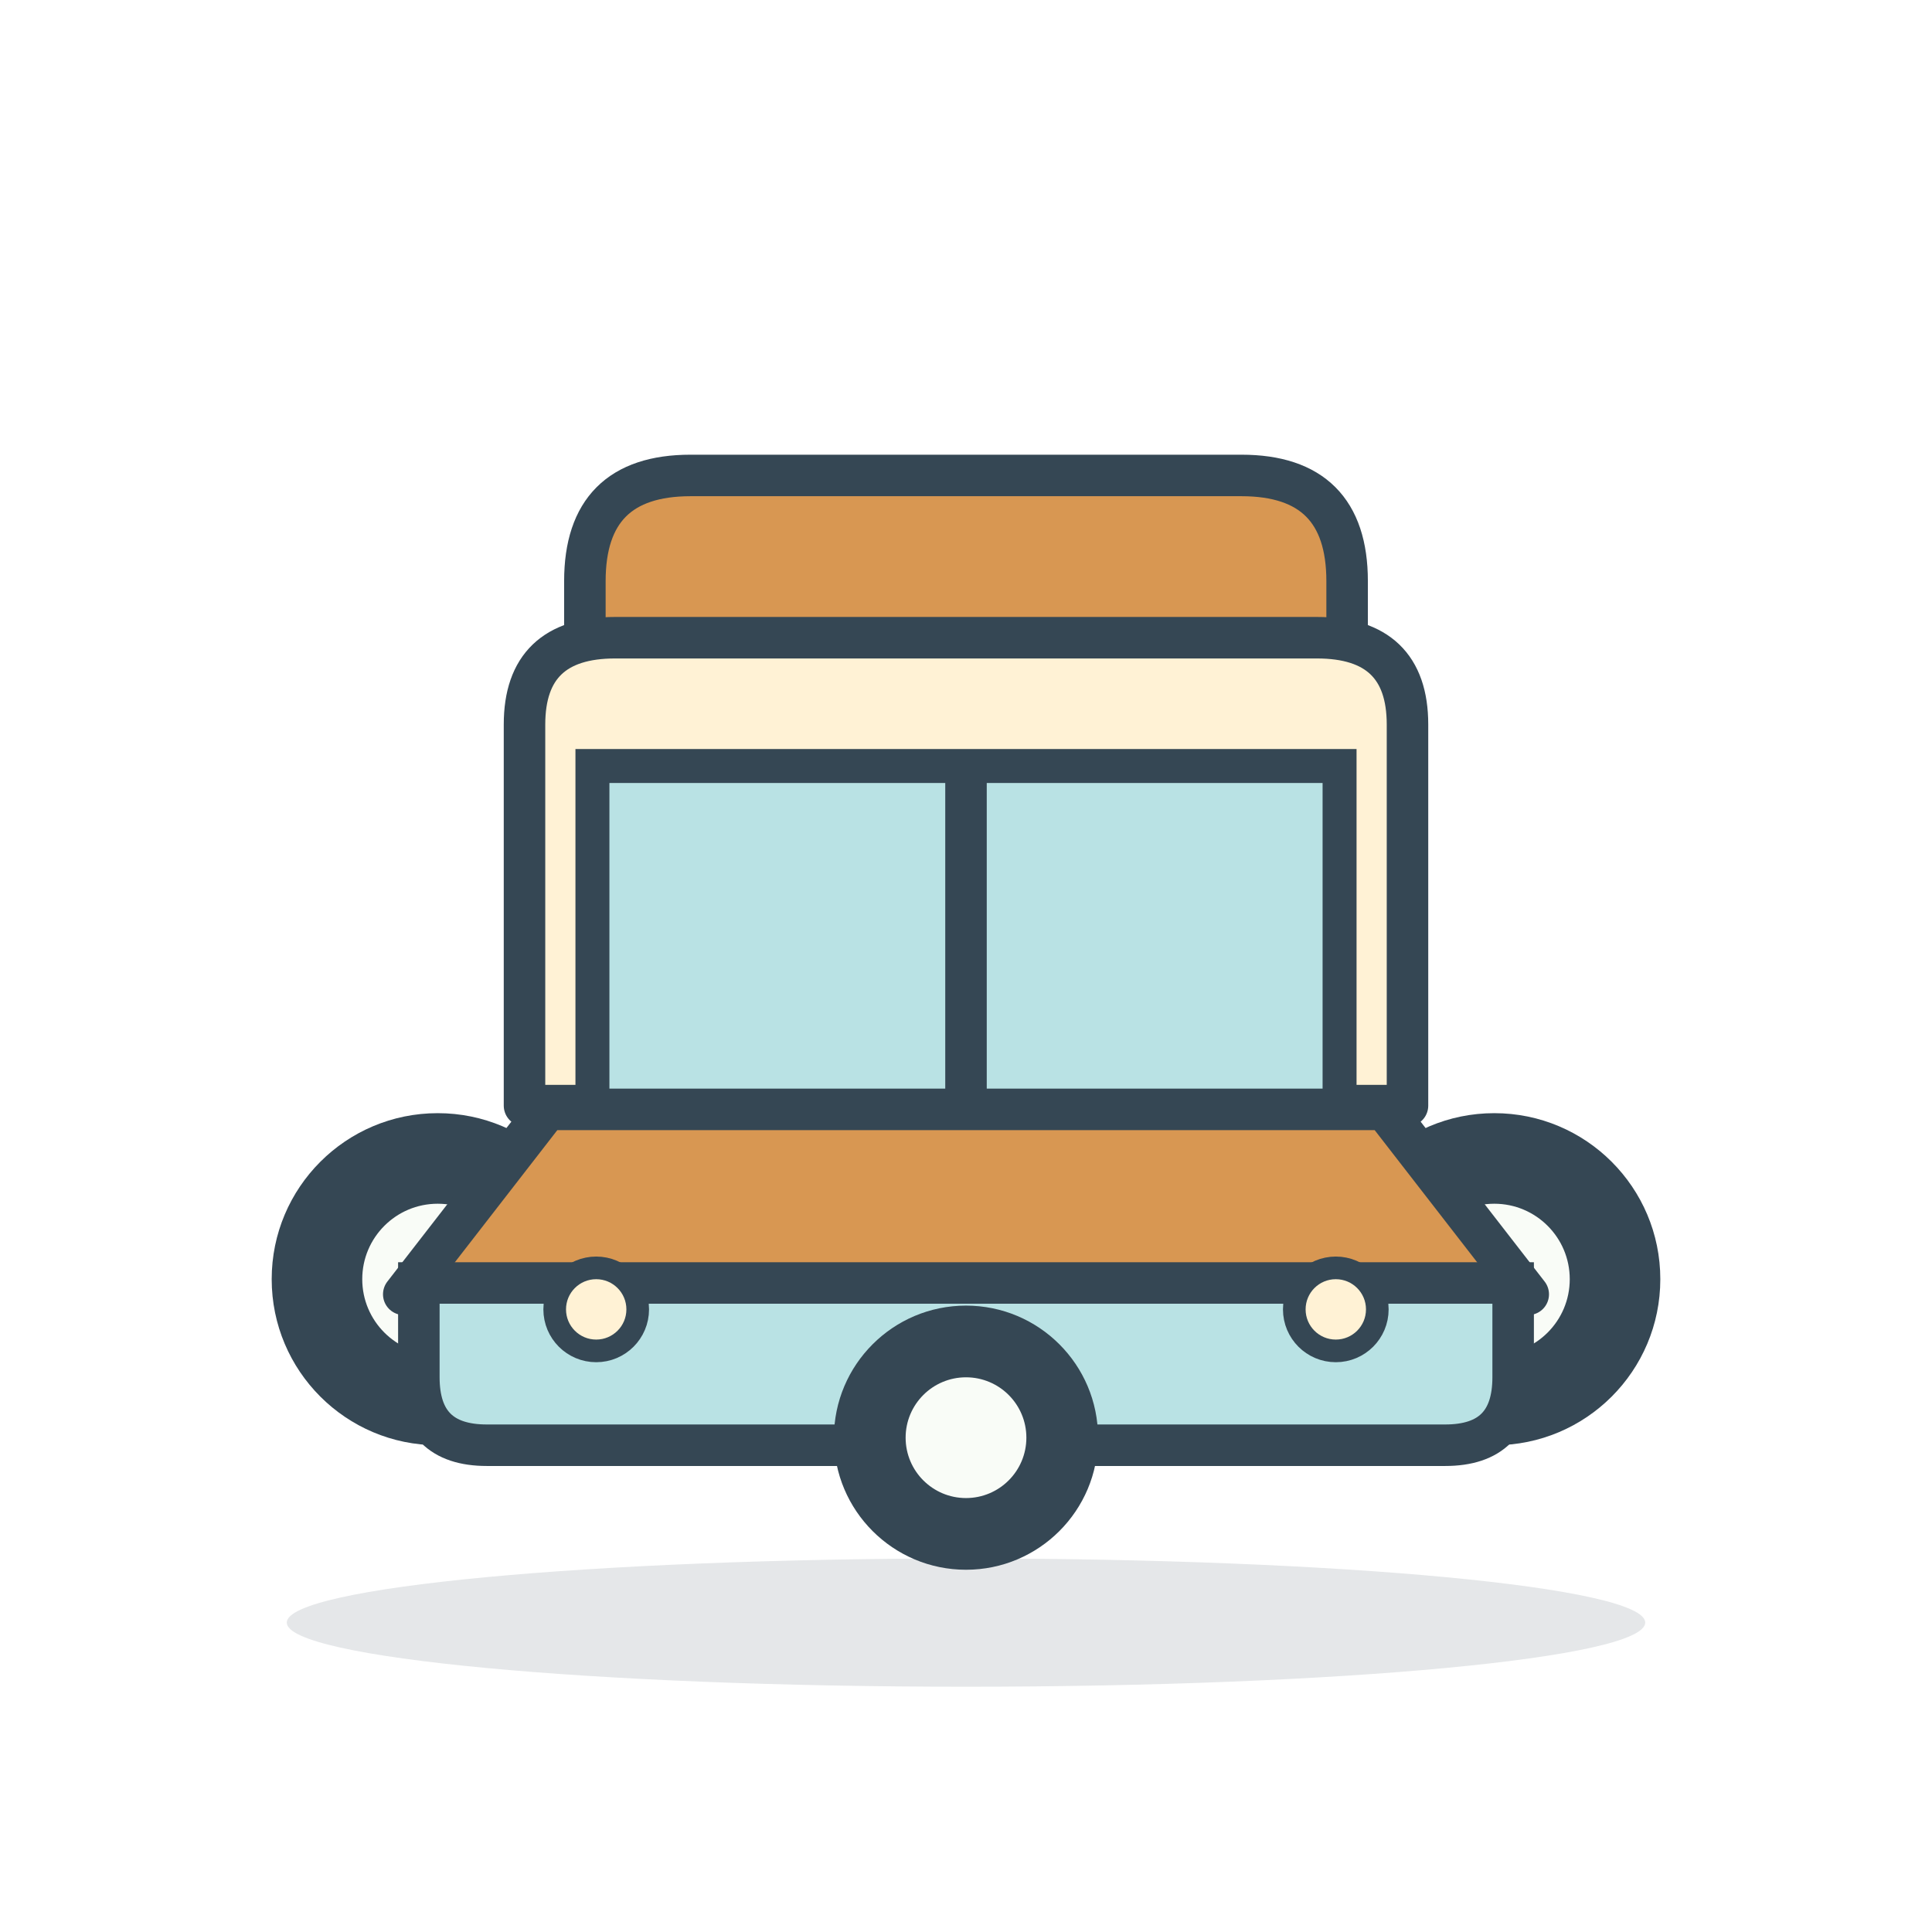
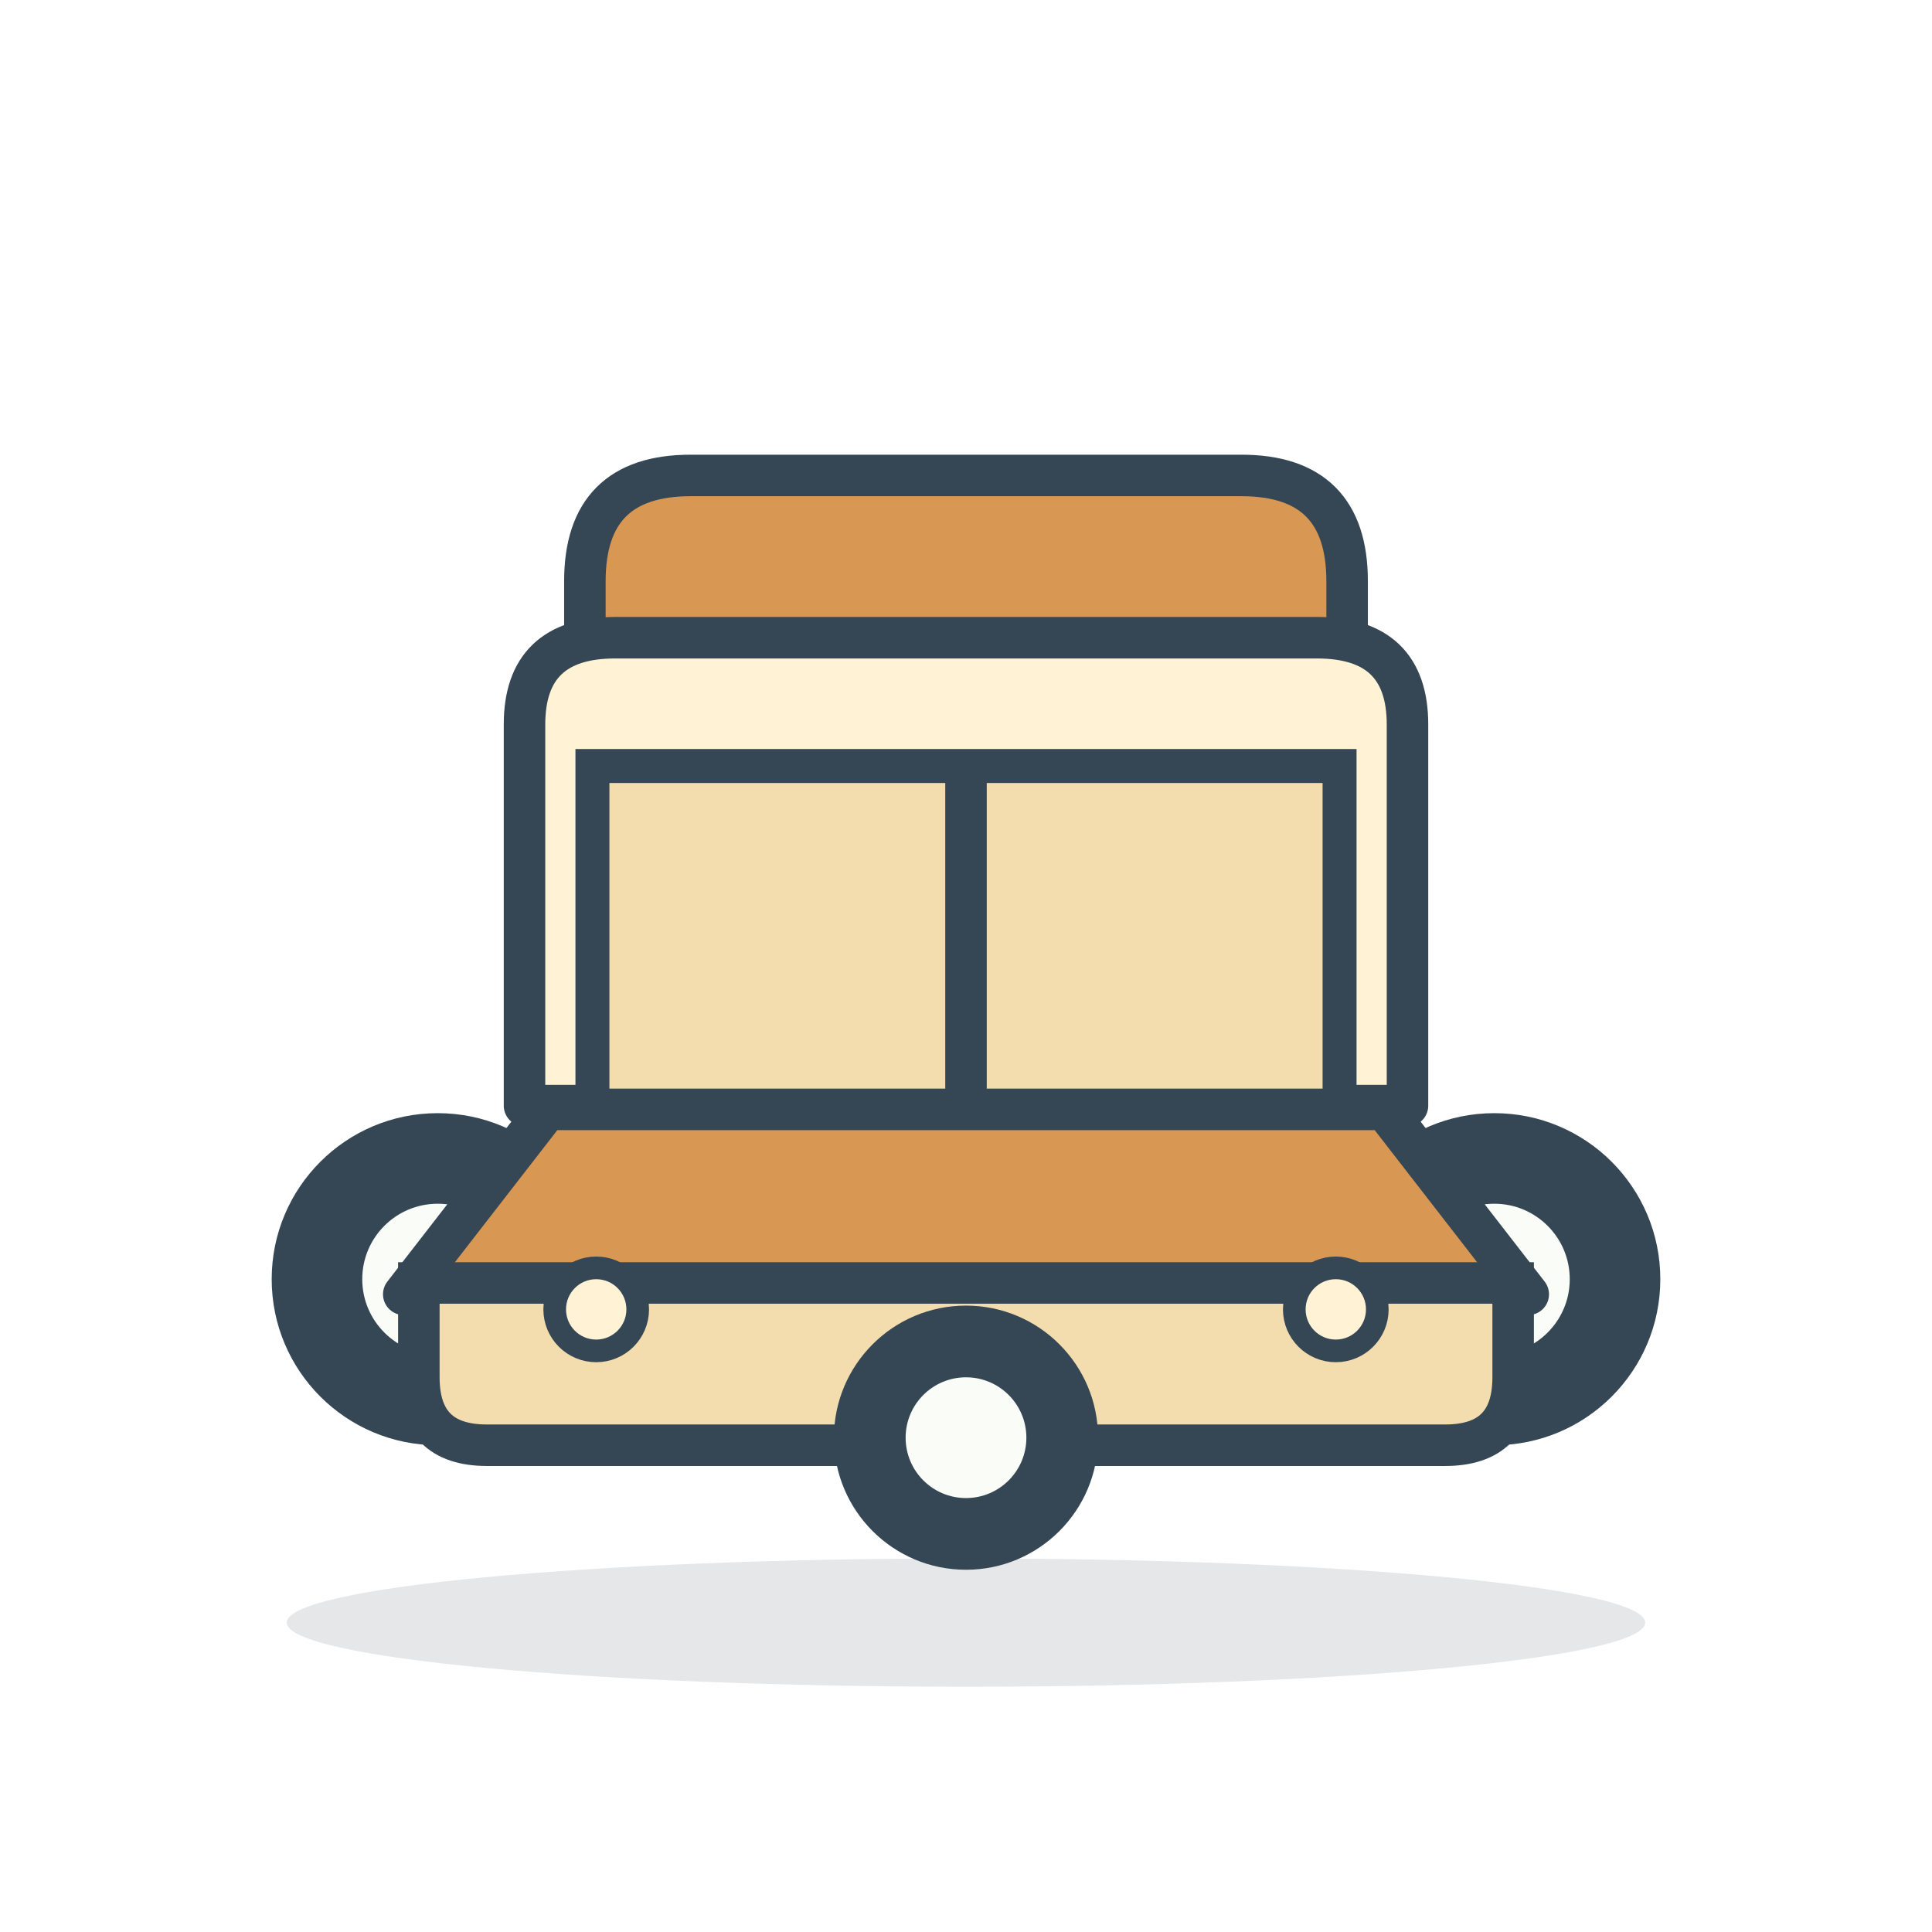
<svg xmlns="http://www.w3.org/2000/svg" viewBox="0 0 512 512" role="img" aria-label="支出/交通/三轮">
  <ellipse cx="256" cy="430" rx="180" ry="17" fill="#354754" opacity=".13" />
  <circle cx="116" cy="339" r="44" fill="#354754" />
  <circle cx="116" cy="339" r="24" fill="#F9FCF7" stroke="#354754" stroke-width="8" />
  <circle cx="396" cy="339" r="44" fill="#354754" />
  <circle cx="396" cy="339" r="24" fill="#F9FCF7" stroke="#354754" stroke-width="8" />
  <path d="M155 154q0-28 28-28h146q28 0 28 28v28H155Z" fill="#D89752" stroke="#354754" stroke-width="11" stroke-linejoin="round" />
  <path d="M139 192q0-23 24-23h186q24 0 24 23v101H139V192Z" fill="#FFF2D5" stroke="#354754" stroke-width="11" stroke-linejoin="round" />
-   <path d="M157 203h198v91H157Z" fill="#B9E2E4" stroke="#354754" stroke-width="9" />
+   <path d="M157 203h198v91H157Z" fill="#F3DDAE" stroke="#354754" stroke-width="9" />
  <path d="M256 204v90M145 294h222l38 49H107l38-49Z" fill="#D89752" stroke="#354754" stroke-width="11" stroke-linejoin="round" />
-   <path d="M111 340h290v25q0 18-18 18H129q-18 0-18-18v-25Z" fill="#B9E2E4" stroke="#354754" stroke-width="11" />
+   <path d="M111 340h290v25q0 18-18 18H129q-18 0-18-18v-25Z" fill="#F3DDAE" stroke="#354754" stroke-width="11" />
  <circle cx="256" cy="381" r="35" fill="#354754" />
  <circle cx="256" cy="381" r="16" fill="#F9FCF7" />
  <circle cx="158" cy="347" r="11" fill="#FFF2D5" stroke="#354754" stroke-width="6" />
  <circle cx="354" cy="347" r="11" fill="#FFF2D5" stroke="#354754" stroke-width="6" />
</svg>
